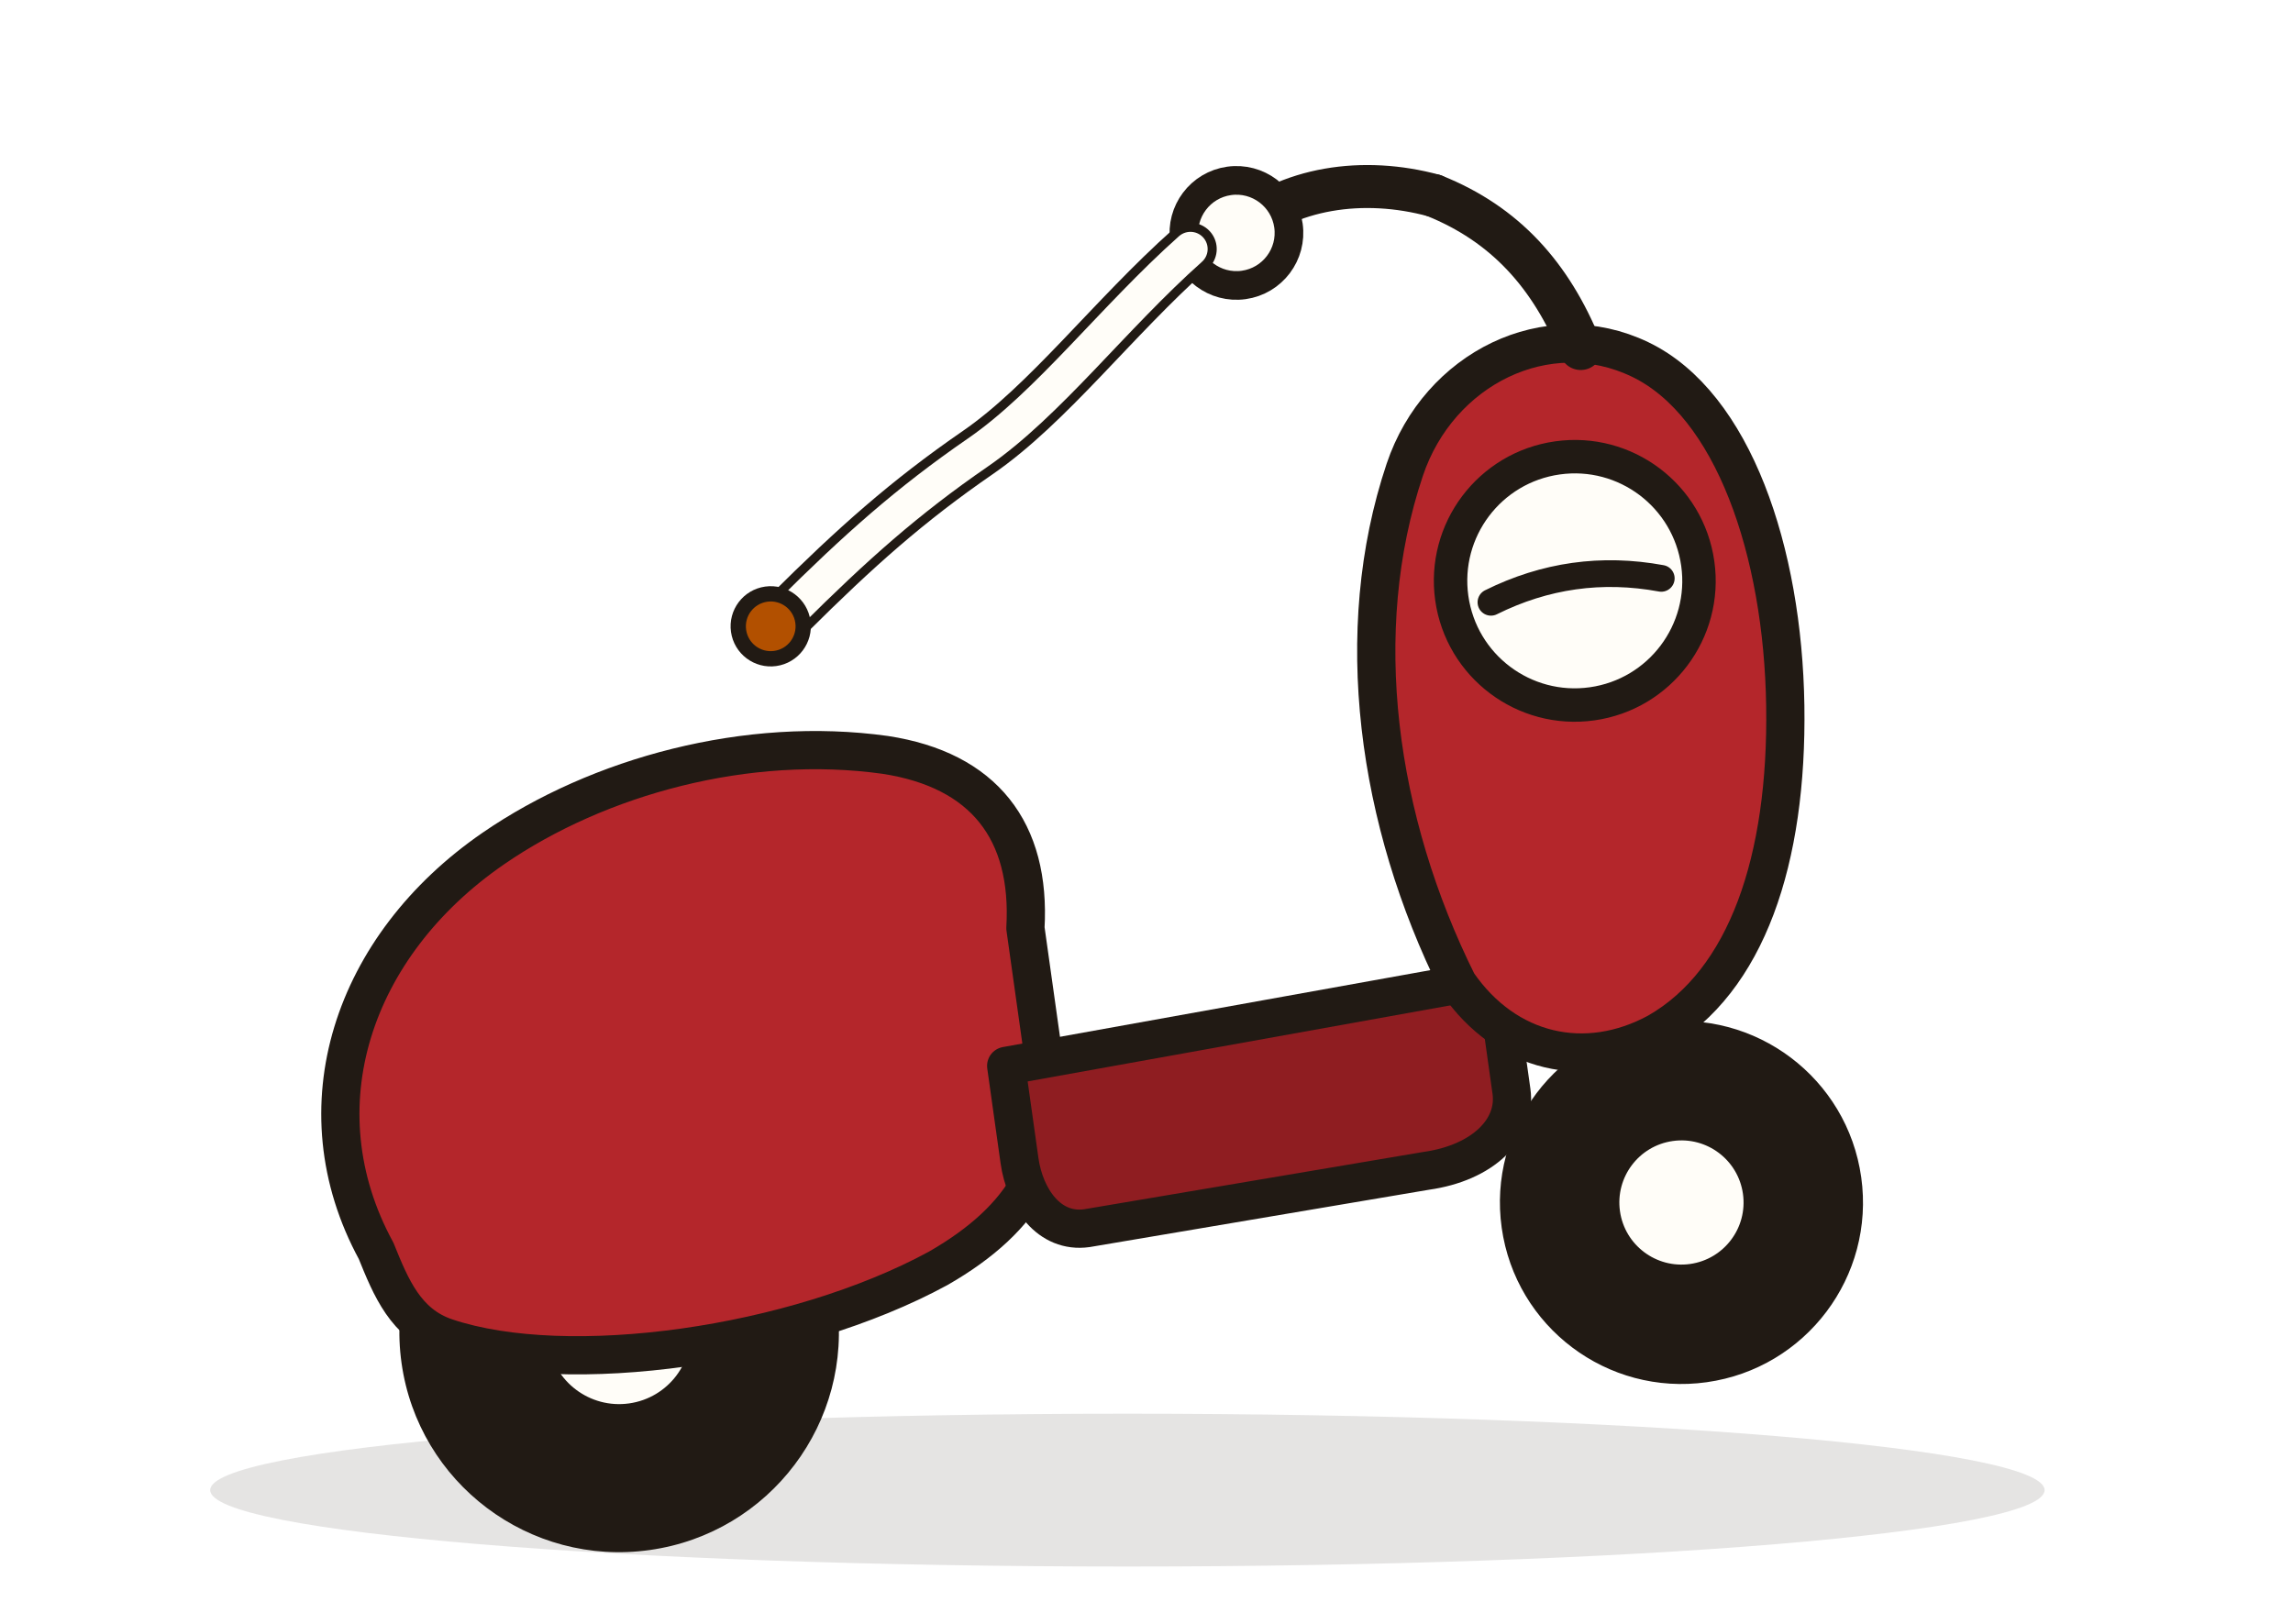
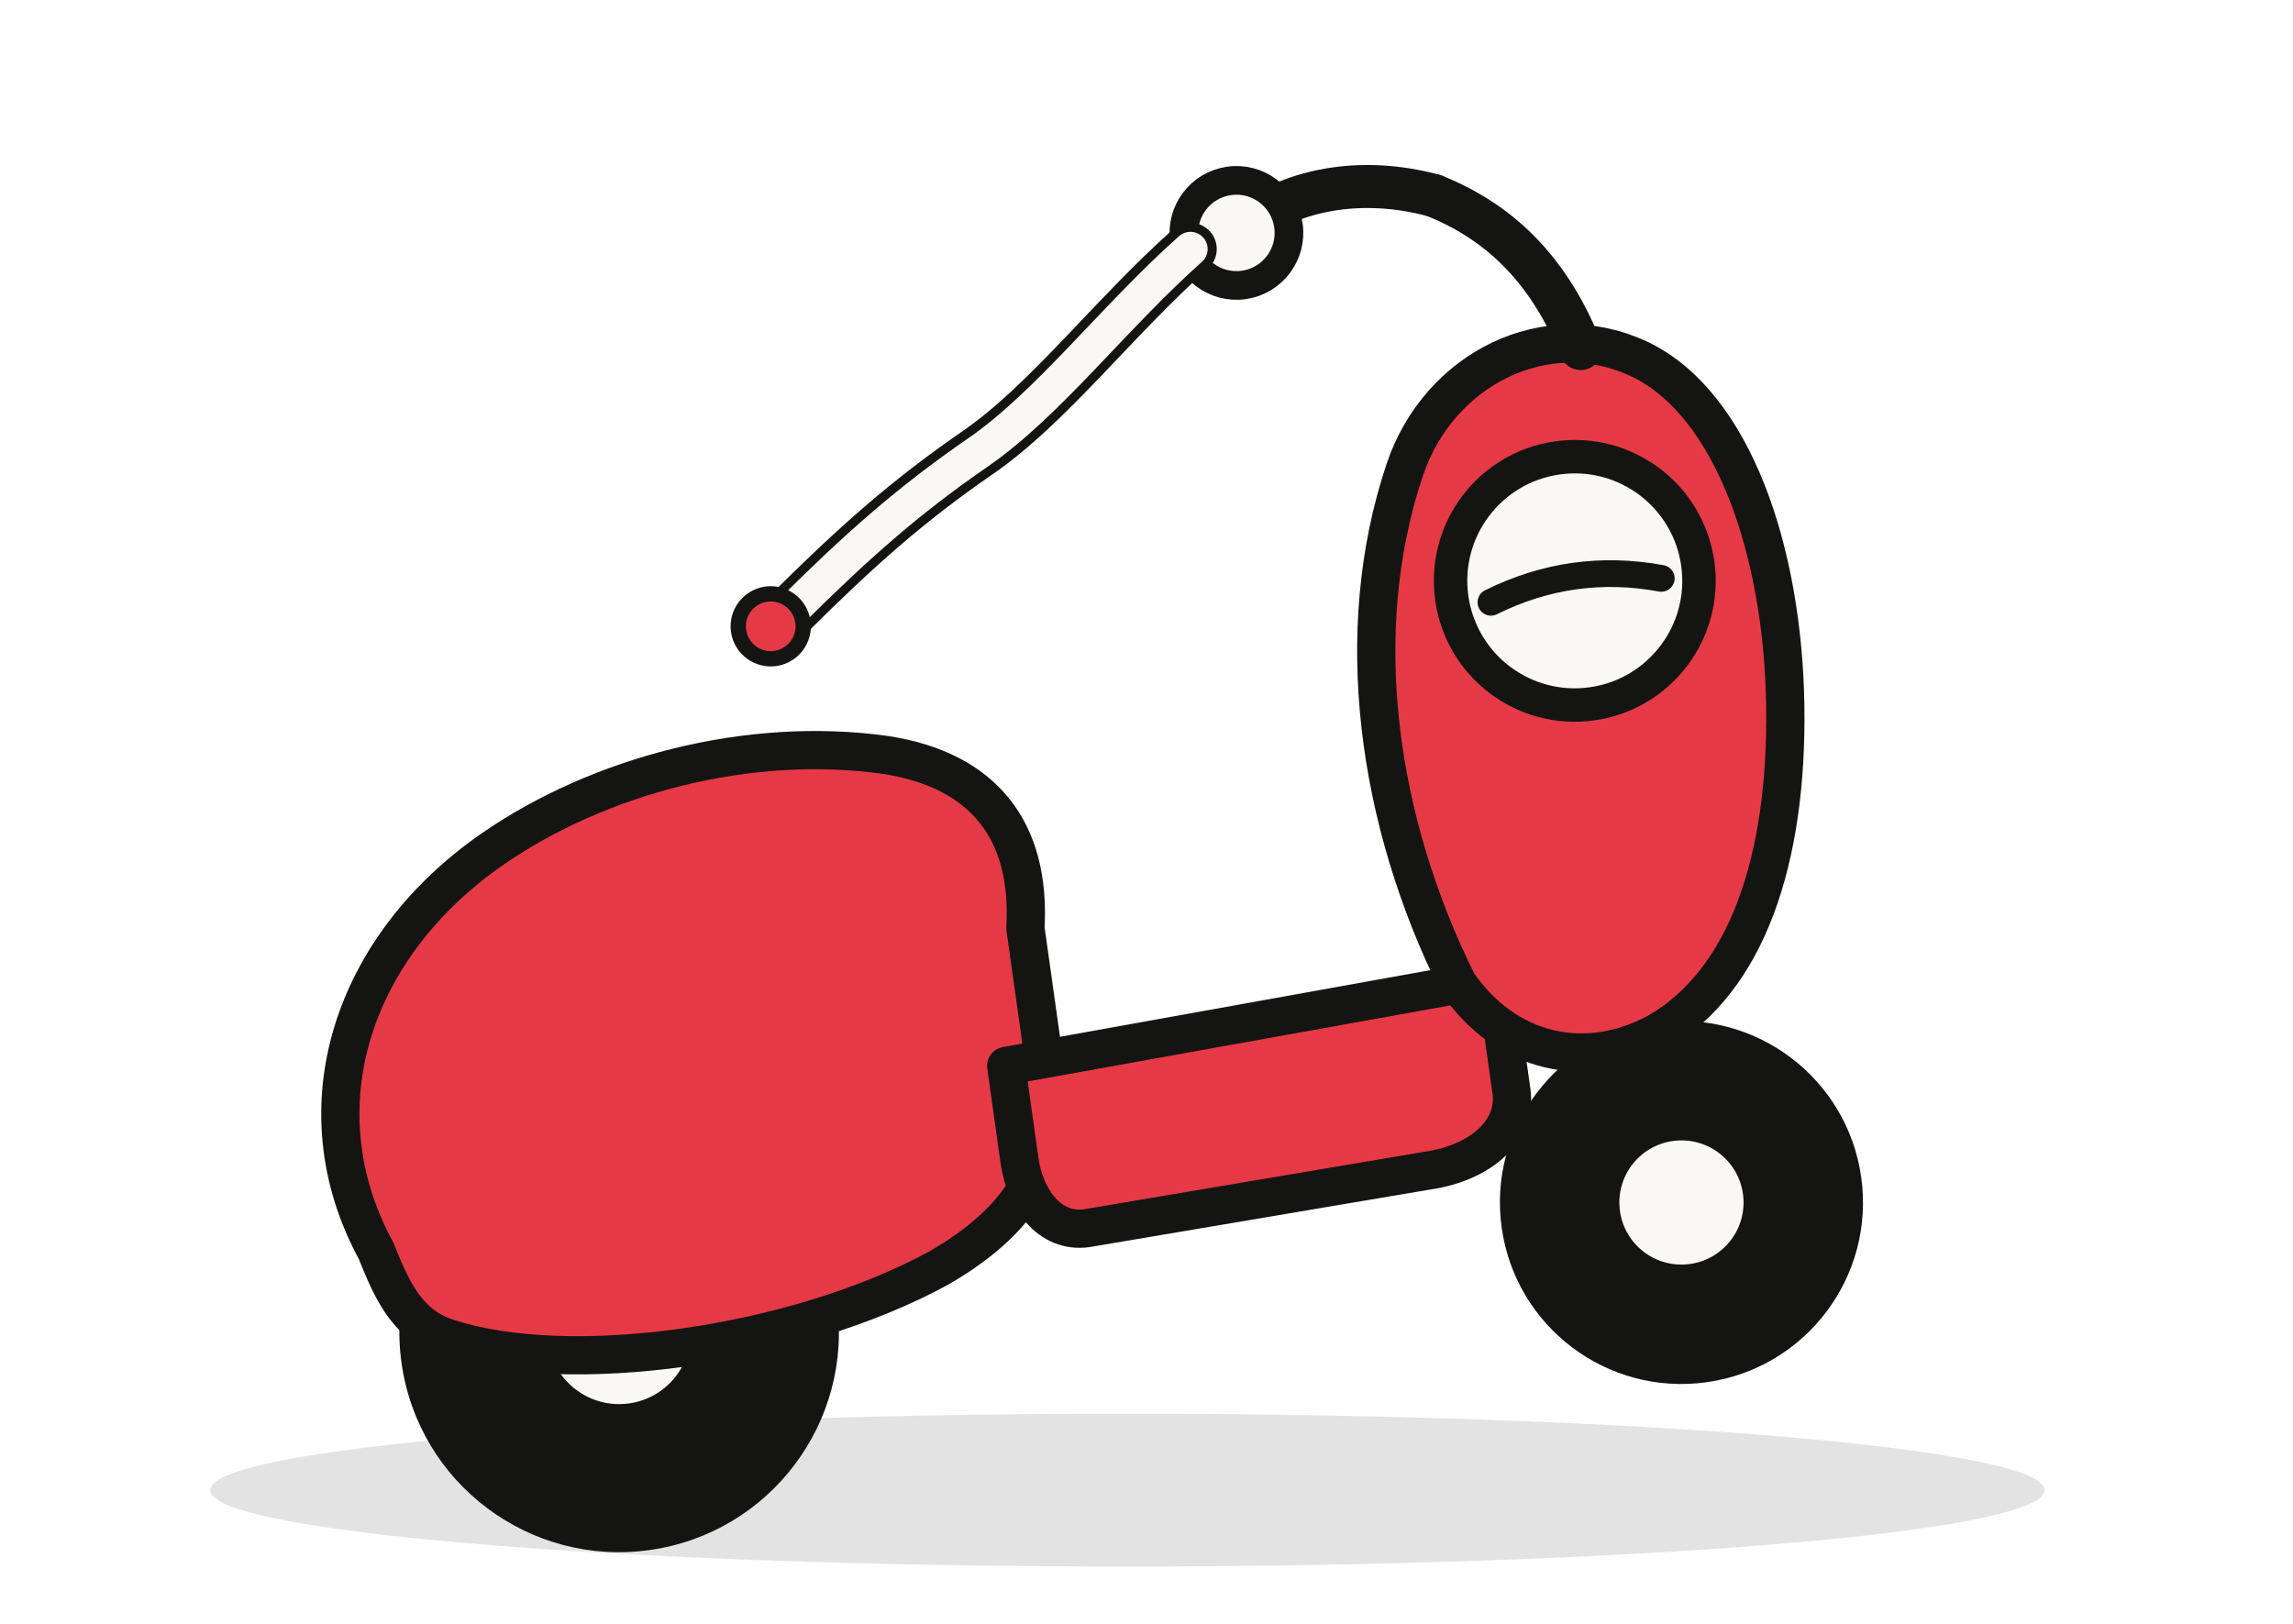
<svg xmlns="http://www.w3.org/2000/svg" viewBox="0 0 240 170" role="img" aria-hidden="true">
  <style>
@media (prefers-reduced-motion: no-preference) {
  .wander { animation: wander 6.4s ease-in-out infinite; transform-origin: 118px 140px; }
  @keyframes wander { 0%, 100% { transform: rotate(-8deg) translateX(0); } 50% { transform: rotate(-10deg) translateX(-4px); } }
  .ribbon { animation: ribbon-flutter 2.4s ease-in-out infinite; transform-origin: 139px 28px; }
  @keyframes ribbon-flutter { 0%, 100% { transform: rotate(0deg); } 50% { transform: rotate(-3deg); } }
  .lamp { animation: lamp-blink 5.2s ease-in-out infinite; transform-box: fill-box; transform-origin: center; }
  @keyframes lamp-blink { 0%, 91%, 100% { transform: scaleY(1); } 94% { transform: scaleY(0.12); } 97% { transform: scaleY(1); } }
}
</style>
-   <ellipse cx="118" cy="156" rx="96" ry="8" fill="#211a14" opacity="0.12" />
+   <ellipse cx="118" cy="156" rx="96" ry="8" fill="#141413" opacity="0.12" />
  <g class="wander" transform="rotate(-8 118 130)">
-     <circle cx="64" cy="132" r="23" fill="#211a14" />
-     <circle cx="64" cy="132" r="7.5" fill="#fffdf8" />
-     <circle cx="176" cy="134" r="19" fill="#211a14" />
-     <circle cx="176" cy="134" r="6.5" fill="#fffdf8" />
-     <path d="M40,120            C34,104 42,88 58,80            C70,74 86,72 100,76            C110,79 114,86 112,96            L112,112            C112,120 108,126 98,130            C82,136 58,136 46,130            C42,128 41,124 40,120 Z" fill="#b4262b" stroke="#211a14" stroke-width="4" stroke-linejoin="round" />
-     <path d="M108,110 L160,108 L160,120 C160,124 156,127 150,127 L114,128 C110,128 108,124 108,120 Z" fill="#8f1d21" stroke="#211a14" stroke-width="4" stroke-linejoin="round" />
-     <path d="M156,108            C150,90 150,70 158,54            C163,44 175,40 184,46            C193,52 196,68 194,84            C192,100 186,112 176,116            C168,119 160,116 156,108 Z" fill="#b4262b" stroke="#211a14" stroke-width="4" stroke-linejoin="round" />
-     <path d="M178,44 C176,36 172,30 165,26" stroke="#211a14" stroke-width="4.5" fill="none" stroke-linecap="round" />
-     <path d="M165,26 C158,23 150,23 144,27" stroke="#211a14" stroke-width="4.5" fill="none" stroke-linecap="round" />
-     <circle cx="144" cy="27" r="5.5" fill="#fffdf8" stroke="#211a14" stroke-width="3" />
+     <circle cx="64" cy="132" r="23" fill="#141413" />
+     <circle cx="64" cy="132" r="7.5" fill="#FAF8F5" />
+     <circle cx="176" cy="134" r="19" fill="#141413" />
+     <circle cx="176" cy="134" r="6.5" fill="#FAF8F5" />
+     <path d="M40,120            C34,104 42,88 58,80            C70,74 86,72 100,76            C110,79 114,86 112,96            L112,112            C112,120 108,126 98,130            C82,136 58,136 46,130            C42,128 41,124 40,120 Z" fill="#E63946" stroke="#141413" stroke-width="4" stroke-linejoin="round" />
+     <path d="M108,110 L160,108 L160,120 C160,124 156,127 150,127 L114,128 C110,128 108,124 108,120 Z" fill="#E63946" stroke="#141413" stroke-width="4" stroke-linejoin="round" />
+     <path d="M156,108            C150,90 150,70 158,54            C163,44 175,40 184,46            C193,52 196,68 194,84            C192,100 186,112 176,116            C168,119 160,116 156,108 Z" fill="#E63946" stroke="#141413" stroke-width="4" stroke-linejoin="round" />
+     <path d="M178,44 C176,36 172,30 165,26" stroke="#141413" stroke-width="4.5" fill="none" stroke-linecap="round" />
+     <path d="M165,26 C158,23 150,23 144,27" stroke="#141413" stroke-width="4.5" fill="none" stroke-linecap="round" />
+     <circle cx="144" cy="27" r="5.5" fill="#FAF8F5" stroke="#141413" stroke-width="3" />
    <g class="ribbon">
-       <path d="M139,28 C130,34 122,42 114,46 C106,50 100,54 92,60" stroke="#211a14" stroke-width="5.5" fill="none" stroke-linecap="round" />
-       <path d="M139,28 C130,34 122,42 114,46 C106,50 100,54 92,60" stroke="#fffdf8" stroke-width="3.6" fill="none" stroke-linecap="round" />
-       <circle cx="90" cy="61" r="3.4" fill="#b25000" stroke="#211a14" stroke-width="1.6" />
+       <path d="M139,28 C130,34 122,42 114,46 C106,50 100,54 92,60" stroke="#141413" stroke-width="5.5" fill="none" stroke-linecap="round" />
+       <path d="M139,28 C130,34 122,42 114,46 C106,50 100,54 92,60" stroke="#FAF8F5" stroke-width="3.6" fill="none" stroke-linecap="round" />
+       <circle cx="90" cy="61" r="3.4" fill="#E63946" stroke="#141413" stroke-width="1.6" />
    </g>
-     <circle class="lamp" cx="174" cy="68" r="13" fill="#fffdf8" stroke="#211a14" stroke-width="3.5" />
-     <path d="M165,69 Q174,66 183,69" stroke="#211a14" stroke-width="2.8" fill="none" stroke-linecap="round" />
+     <circle class="lamp" cx="174" cy="68" r="13" fill="#FAF8F5" stroke="#141413" stroke-width="3.5" />
+     <path d="M165,69 Q174,66 183,69" stroke="#141413" stroke-width="2.8" fill="none" stroke-linecap="round" />
  </g>
</svg>
